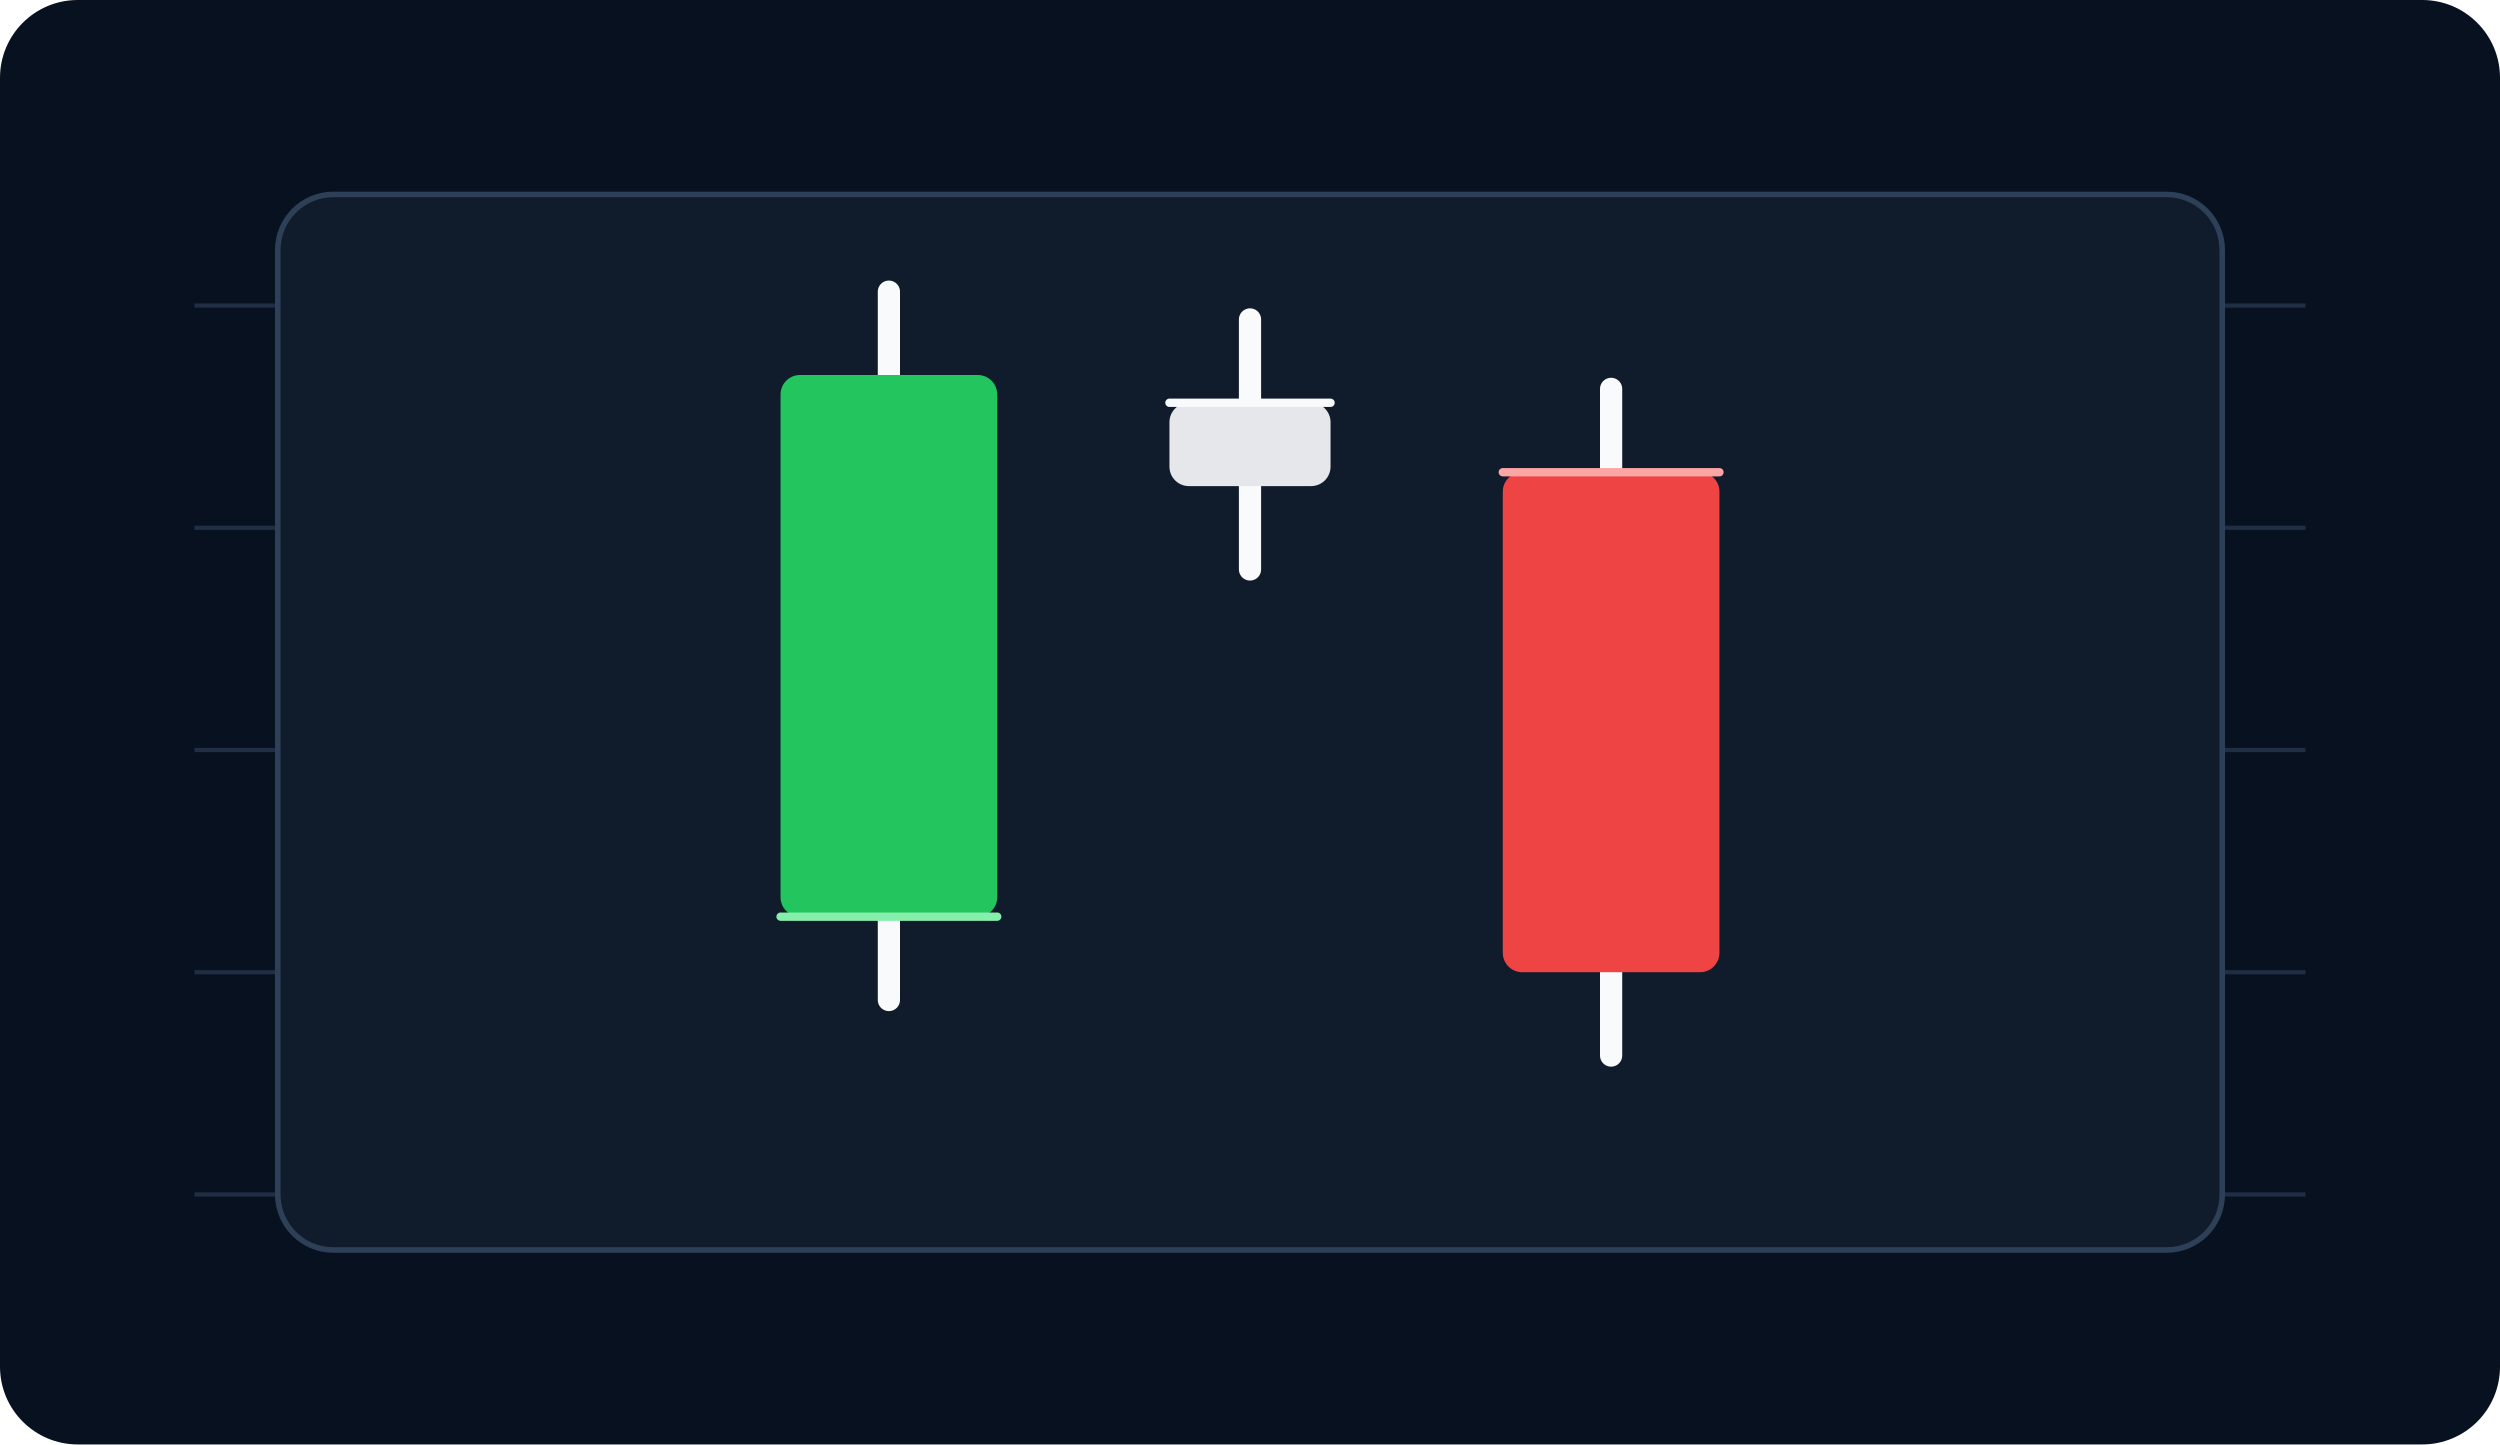
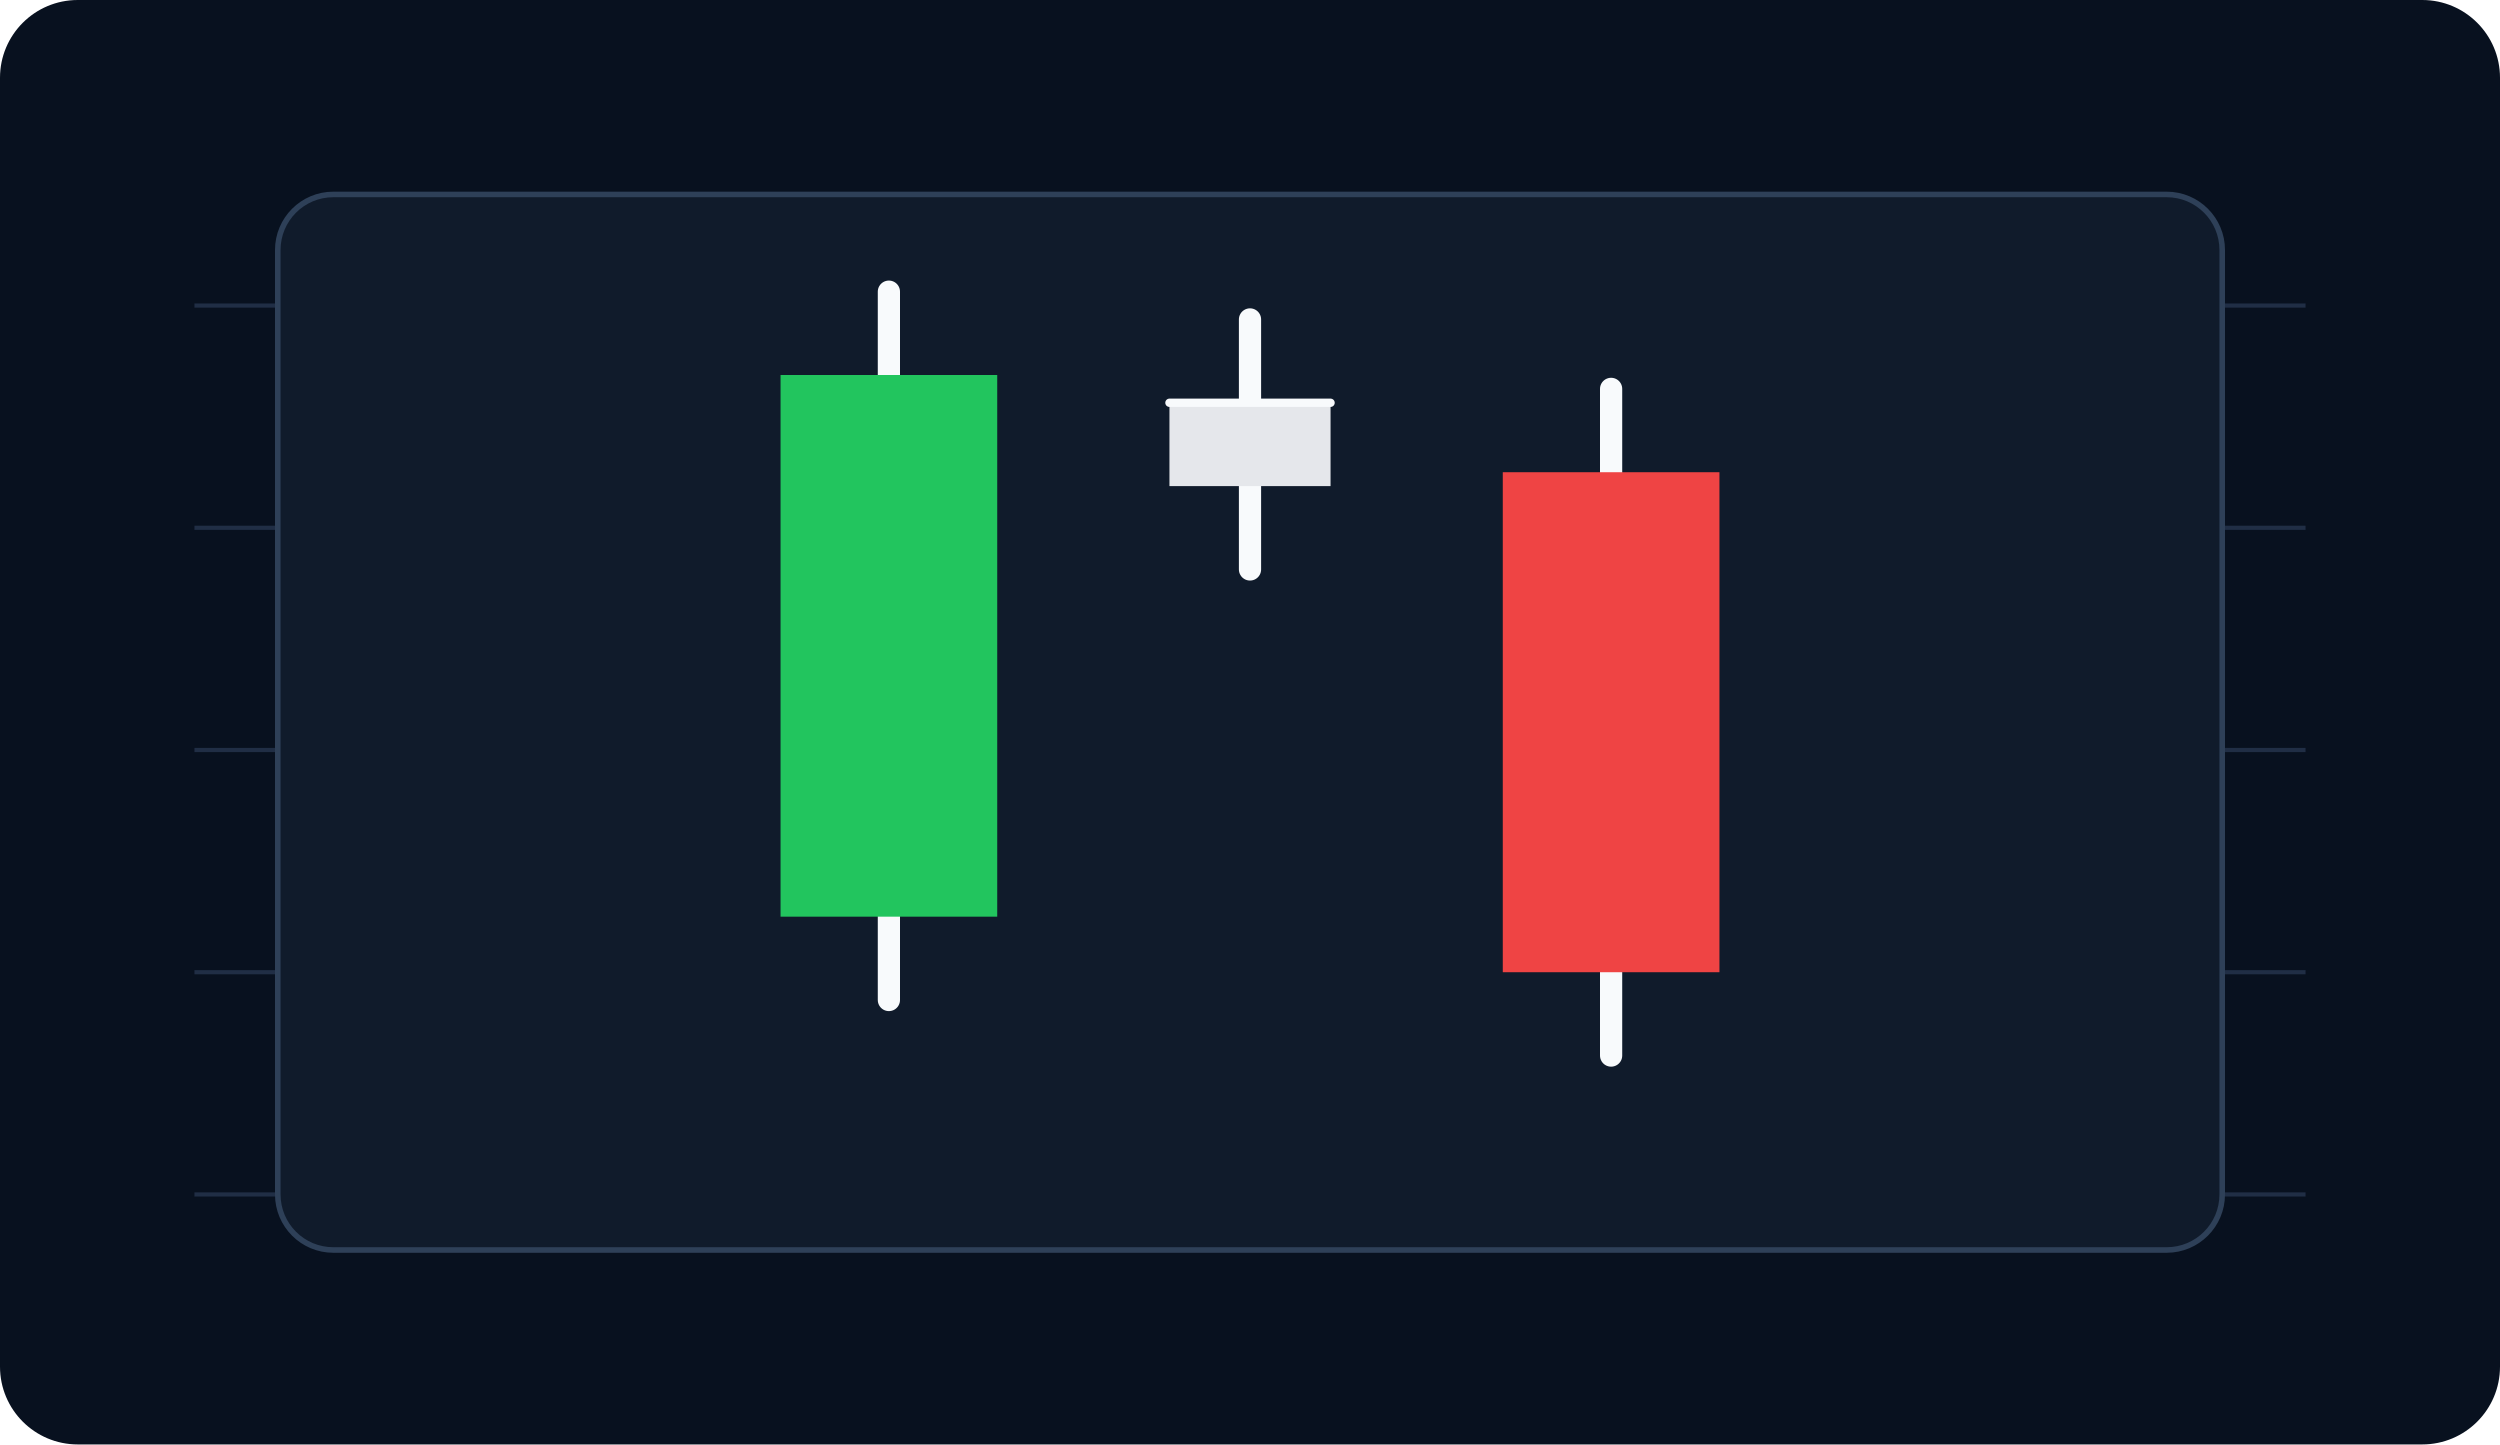
<svg xmlns="http://www.w3.org/2000/svg" viewBox="0 0 900 520" fill="none">
  <rect width="900" height="520" rx="28" fill="#08111F" />
  <g stroke="#223149" stroke-width="1.5" opacity="0.9">
    <line x1="70" y1="110" x2="830" y2="110" />
    <line x1="70" y1="190" x2="830" y2="190" />
    <line x1="70" y1="270" x2="830" y2="270" />
    <line x1="70" y1="350" x2="830" y2="350" />
    <line x1="70" y1="430" x2="830" y2="430" />
  </g>
  <rect x="100" y="70" width="700" height="380" rx="20" fill="#101B2B" stroke="#2E4058" stroke-width="2" />
  <line x1="320" y1="105" x2="320" y2="360" stroke="#F8FAFC" stroke-width="8" stroke-linecap="round" />
-   <rect x="281" y="135" width="78" height="195" rx="7" fill="#22C55E" />
-   <line x1="281" y1="330" x2="359" y2="330" stroke="#86EFAC" stroke-width="3" stroke-linecap="round" />
+   <rect x="281" y="135" width="78" height="195" fill="#22C55E" />
  <line x1="450" y1="115" x2="450" y2="205" stroke="#F8FAFC" stroke-width="8" stroke-linecap="round" />
-   <rect x="421" y="145" width="58" height="30" rx="7" fill="#E5E7EB" />
+   <rect x="421" y="145" width="58" height="30" fill="#E5E7EB" />
  <line x1="421" y1="145" x2="479" y2="145" stroke="#F8FAFC" stroke-width="3" stroke-linecap="round" />
  <line x1="580" y1="140" x2="580" y2="380" stroke="#F8FAFC" stroke-width="8" stroke-linecap="round" />
-   <rect x="541" y="170" width="78" height="180" rx="7" fill="#EF4444" />
-   <line x1="541" y1="170" x2="619" y2="170" stroke="#FCA5A5" stroke-width="3" stroke-linecap="round" />
+   <rect x="541" y="170" width="78" height="180" fill="#EF4444" />
</svg>
